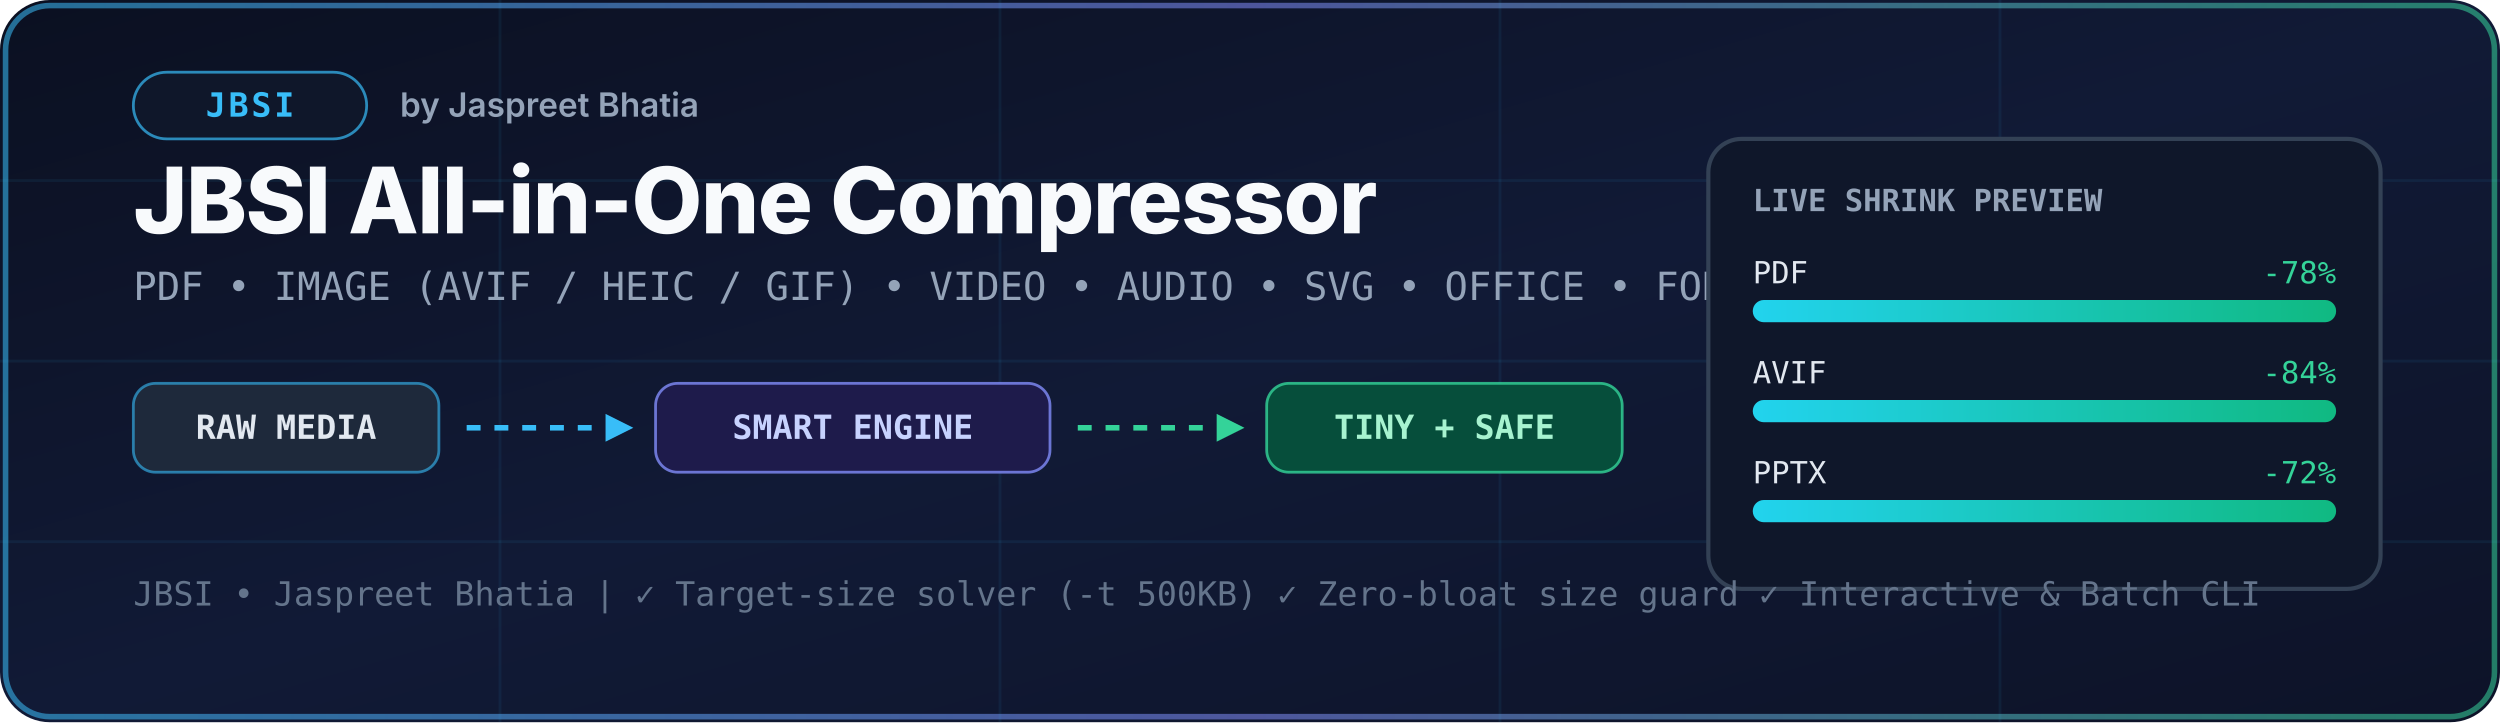
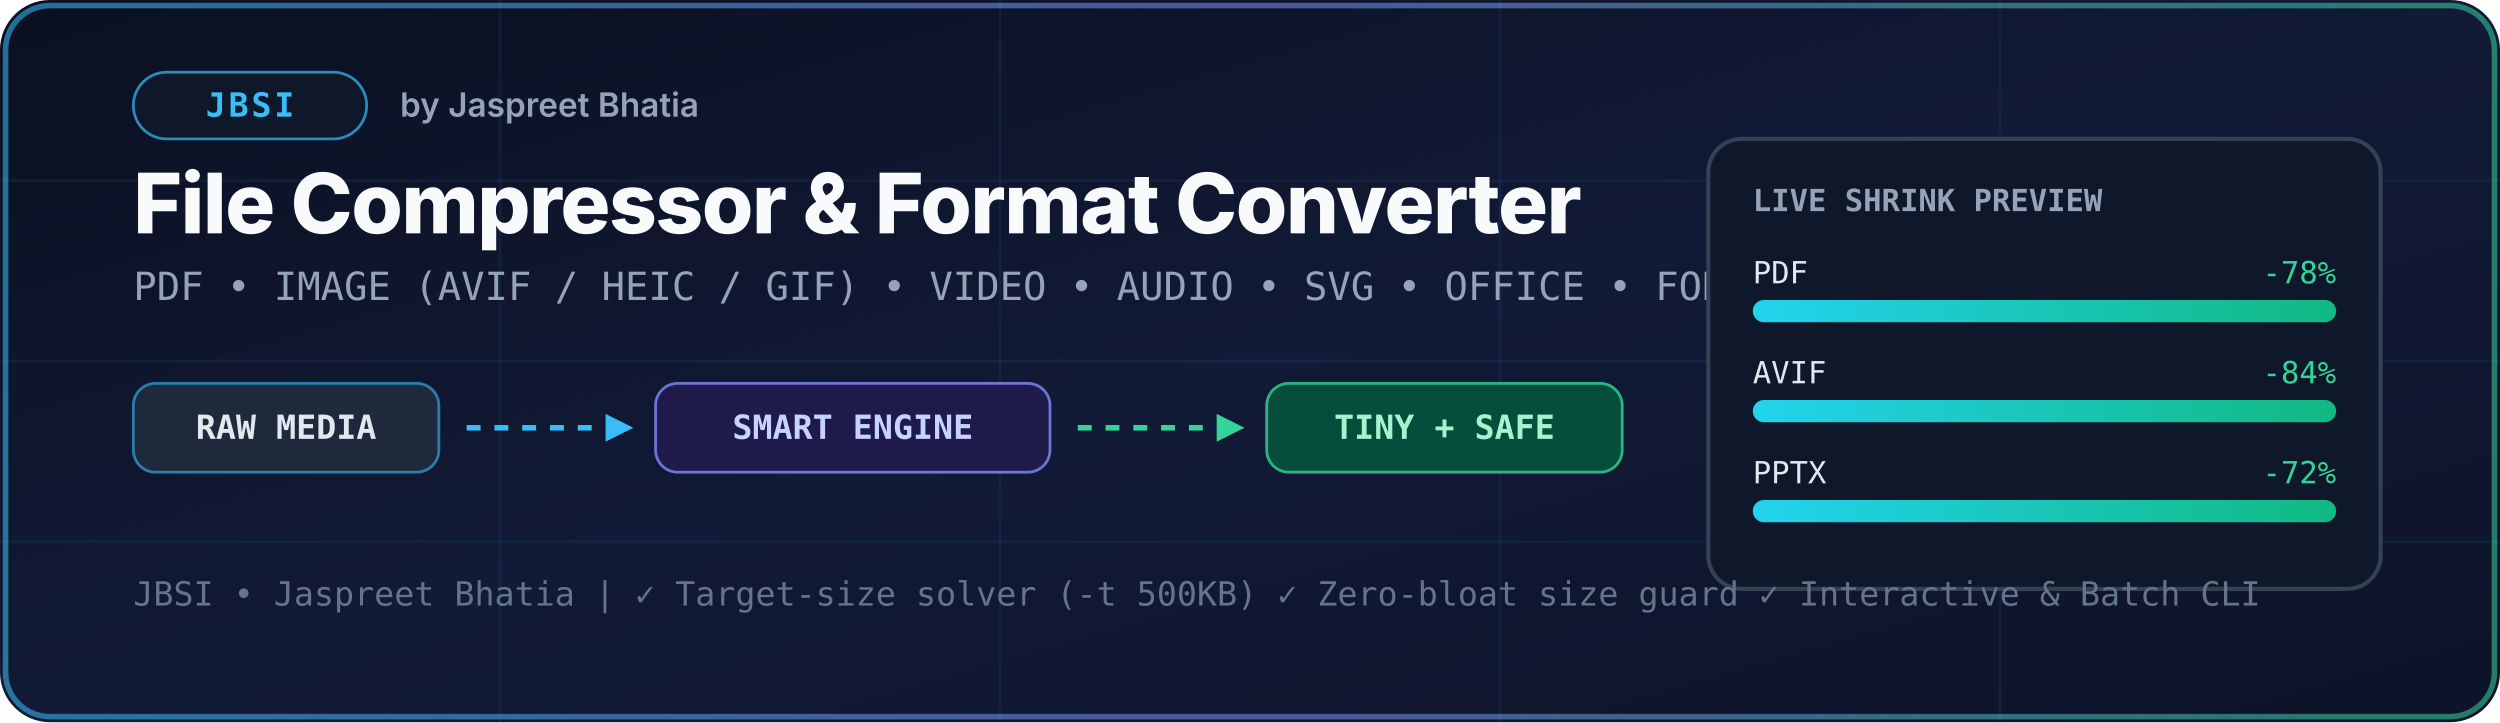
<svg xmlns="http://www.w3.org/2000/svg" viewBox="0 0 900 260" width="900" height="260" role="img" aria-label="Universal CLI Compressor animated banner">
  <defs>
    <linearGradient id="bg" x1="0%" y1="0%" x2="100%" y2="100%">
      <stop offset="0%" stop-color="#0b1021" />
      <stop offset="50%" stop-color="#111a36" />
      <stop offset="100%" stop-color="#0d1328" />
    </linearGradient>
    <linearGradient id="accent" x1="0%" y1="0%" x2="100%" y2="0%">
      <stop offset="0%" stop-color="#38bdf8" />
      <stop offset="50%" stop-color="#818cf8" />
      <stop offset="100%" stop-color="#34d399" />
    </linearGradient>
    <linearGradient id="barGrad" x1="0%" y1="0%" x2="100%" y2="0%">
      <stop offset="0%" stop-color="#22d3ee" />
      <stop offset="100%" stop-color="#10b981" />
    </linearGradient>
  </defs>
  <rect width="900" height="260" rx="18" fill="url(#bg)" />
  <rect x="2" y="2" width="896" height="256" rx="16" fill="none" stroke="url(#accent)" stroke-width="2" stroke-opacity="0.55" />
  <g stroke="#38bdf8" stroke-opacity="0.07" stroke-width="1">
    <line x1="0" y1="65" x2="900" y2="65" />
    <line x1="0" y1="130" x2="900" y2="130" />
    <line x1="0" y1="195" x2="900" y2="195" />
    <line x1="180" y1="0" x2="180" y2="260" />
    <line x1="360" y1="0" x2="360" y2="260" />
    <line x1="540" y1="0" x2="540" y2="260" />
    <line x1="720" y1="0" x2="720" y2="260" />
  </g>
  <rect x="48" y="26" width="84" height="24" rx="12" fill="#0f172a" stroke="#38bdf8" stroke-opacity="0.7" />
  <text x="90" y="42" text-anchor="middle" fill="#38bdf8" font-family="ui-monospace, SFMono-Regular, Menlo, monospace" font-size="12" font-weight="800" letter-spacing="1">JBSI</text>
  <text x="144" y="42" fill="#94a3b8" font-family="ui-sans-serif, system-ui, -apple-system, Segoe UI, sans-serif" font-size="12" font-weight="600">by Jaspreet Bhatia</text>
-   <text x="48" y="84" fill="#f8fafc" font-family="ui-sans-serif, system-ui, -apple-system, Segoe UI, sans-serif" font-size="33" font-weight="800" letter-spacing="-0.5">
-     JBSI All-in-One Compressor
+   <text x="48" y="84" fill="#f8fafc" font-family="ui-sans-serif, system-ui, -apple-system, Segoe UI, sans-serif" font-size="30" font-weight="800" letter-spacing="-0.5">
+     File Compressor &amp; Format Converter
  </text>
  <text x="48" y="108" fill="#94a3b8" font-family="ui-monospace, SFMono-Regular, Menlo, monospace" font-size="14">
    PDF  •  IMAGE (AVIF / HEIC / GIF)  •  VIDEO  •  AUDIO  •  SVG  •  OFFICE  •  FONTS  •  ARCHIVES
  </text>
  <g font-family="ui-monospace, SFMono-Regular, Menlo, monospace" font-size="12" font-weight="600">
    <rect x="48" y="138" width="110" height="32" rx="8" fill="#1e293b" stroke="#38bdf8" stroke-opacity="0.6" />
    <text x="103" y="158" text-anchor="middle" fill="#e2e8f0">RAW MEDIA</text>
    <line x1="168" y1="154" x2="218" y2="154" stroke="#38bdf8" stroke-width="2" stroke-dasharray="5 5">
      <animate attributeName="stroke-dashoffset" from="20" to="0" dur="1.1s" repeatCount="indefinite" />
    </line>
    <polygon points="218,149 228,154 218,159" fill="#38bdf8" />
    <rect x="236" y="138" width="142" height="32" rx="8" fill="#1e1b4b" stroke="#818cf8" stroke-opacity="0.8" />
    <text x="307" y="158" text-anchor="middle" fill="#c7d2fe">SMART ENGINE</text>
    <line x1="388" y1="154" x2="438" y2="154" stroke="#34d399" stroke-width="2" stroke-dasharray="5 5">
      <animate attributeName="stroke-dashoffset" from="20" to="0" dur="1.1s" repeatCount="indefinite" />
    </line>
    <polygon points="438,149 448,154 438,159" fill="#34d399" />
    <rect x="456" y="138" width="128" height="32" rx="8" fill="#064e3b" stroke="#34d399" stroke-opacity="0.8" />
    <text x="520" y="158" text-anchor="middle" fill="#a7f3d0">TINY + SAFE</text>
  </g>
  <g transform="translate(615, 50)" font-family="ui-monospace, SFMono-Regular, Menlo, monospace">
    <rect width="242" height="162" rx="12" fill="#0f172a" stroke="#334155" stroke-width="1.5" />
    <text x="16" y="26" fill="#94a3b8" font-size="11" font-weight="700">LIVE SHRINK PREVIEW</text>
    <text x="16" y="52" fill="#e2e8f0" font-size="11">PDF</text>
    <text x="226" y="52" text-anchor="end" fill="#34d399" font-size="11">-78%</text>
    <rect x="16" y="58" width="210" height="8" rx="4" fill="#1e293b" />
    <rect x="16" y="58" width="210" height="8" rx="4" fill="url(#barGrad)">
      <animate attributeName="width" values="210;46;46;210" keyTimes="0;0.45;0.85;1" dur="4s" repeatCount="indefinite" />
    </rect>
    <text x="16" y="88" fill="#e2e8f0" font-size="11">AVIF</text>
    <text x="226" y="88" text-anchor="end" fill="#34d399" font-size="11">-84%</text>
    <rect x="16" y="94" width="210" height="8" rx="4" fill="#1e293b" />
    <rect x="16" y="94" width="210" height="8" rx="4" fill="url(#barGrad)">
      <animate attributeName="width" values="210;34;34;210" keyTimes="0;0.45;0.85;1" dur="4s" begin="0.3s" repeatCount="indefinite" />
    </rect>
    <text x="16" y="124" fill="#e2e8f0" font-size="11">PPTX</text>
    <text x="226" y="124" text-anchor="end" fill="#34d399" font-size="11">-72%</text>
    <rect x="16" y="130" width="210" height="8" rx="4" fill="#1e293b" />
    <rect x="16" y="130" width="210" height="8" rx="4" fill="url(#barGrad)">
      <animate attributeName="width" values="210;58;58;210" keyTimes="0;0.45;0.85;1" dur="4s" begin="0.6s" repeatCount="indefinite" />
    </rect>
  </g>
  <text x="48" y="218" fill="#64748b" font-family="ui-monospace, SFMono-Regular, Menlo, monospace" font-size="12">
    JBSI  •  Jaspreet Bhatia   |   ✓ Target-size solver (-t 500KB)   ✓ Zero-bloat size guard   ✓ Interactive &amp; Batch CLI
  </text>
</svg>
